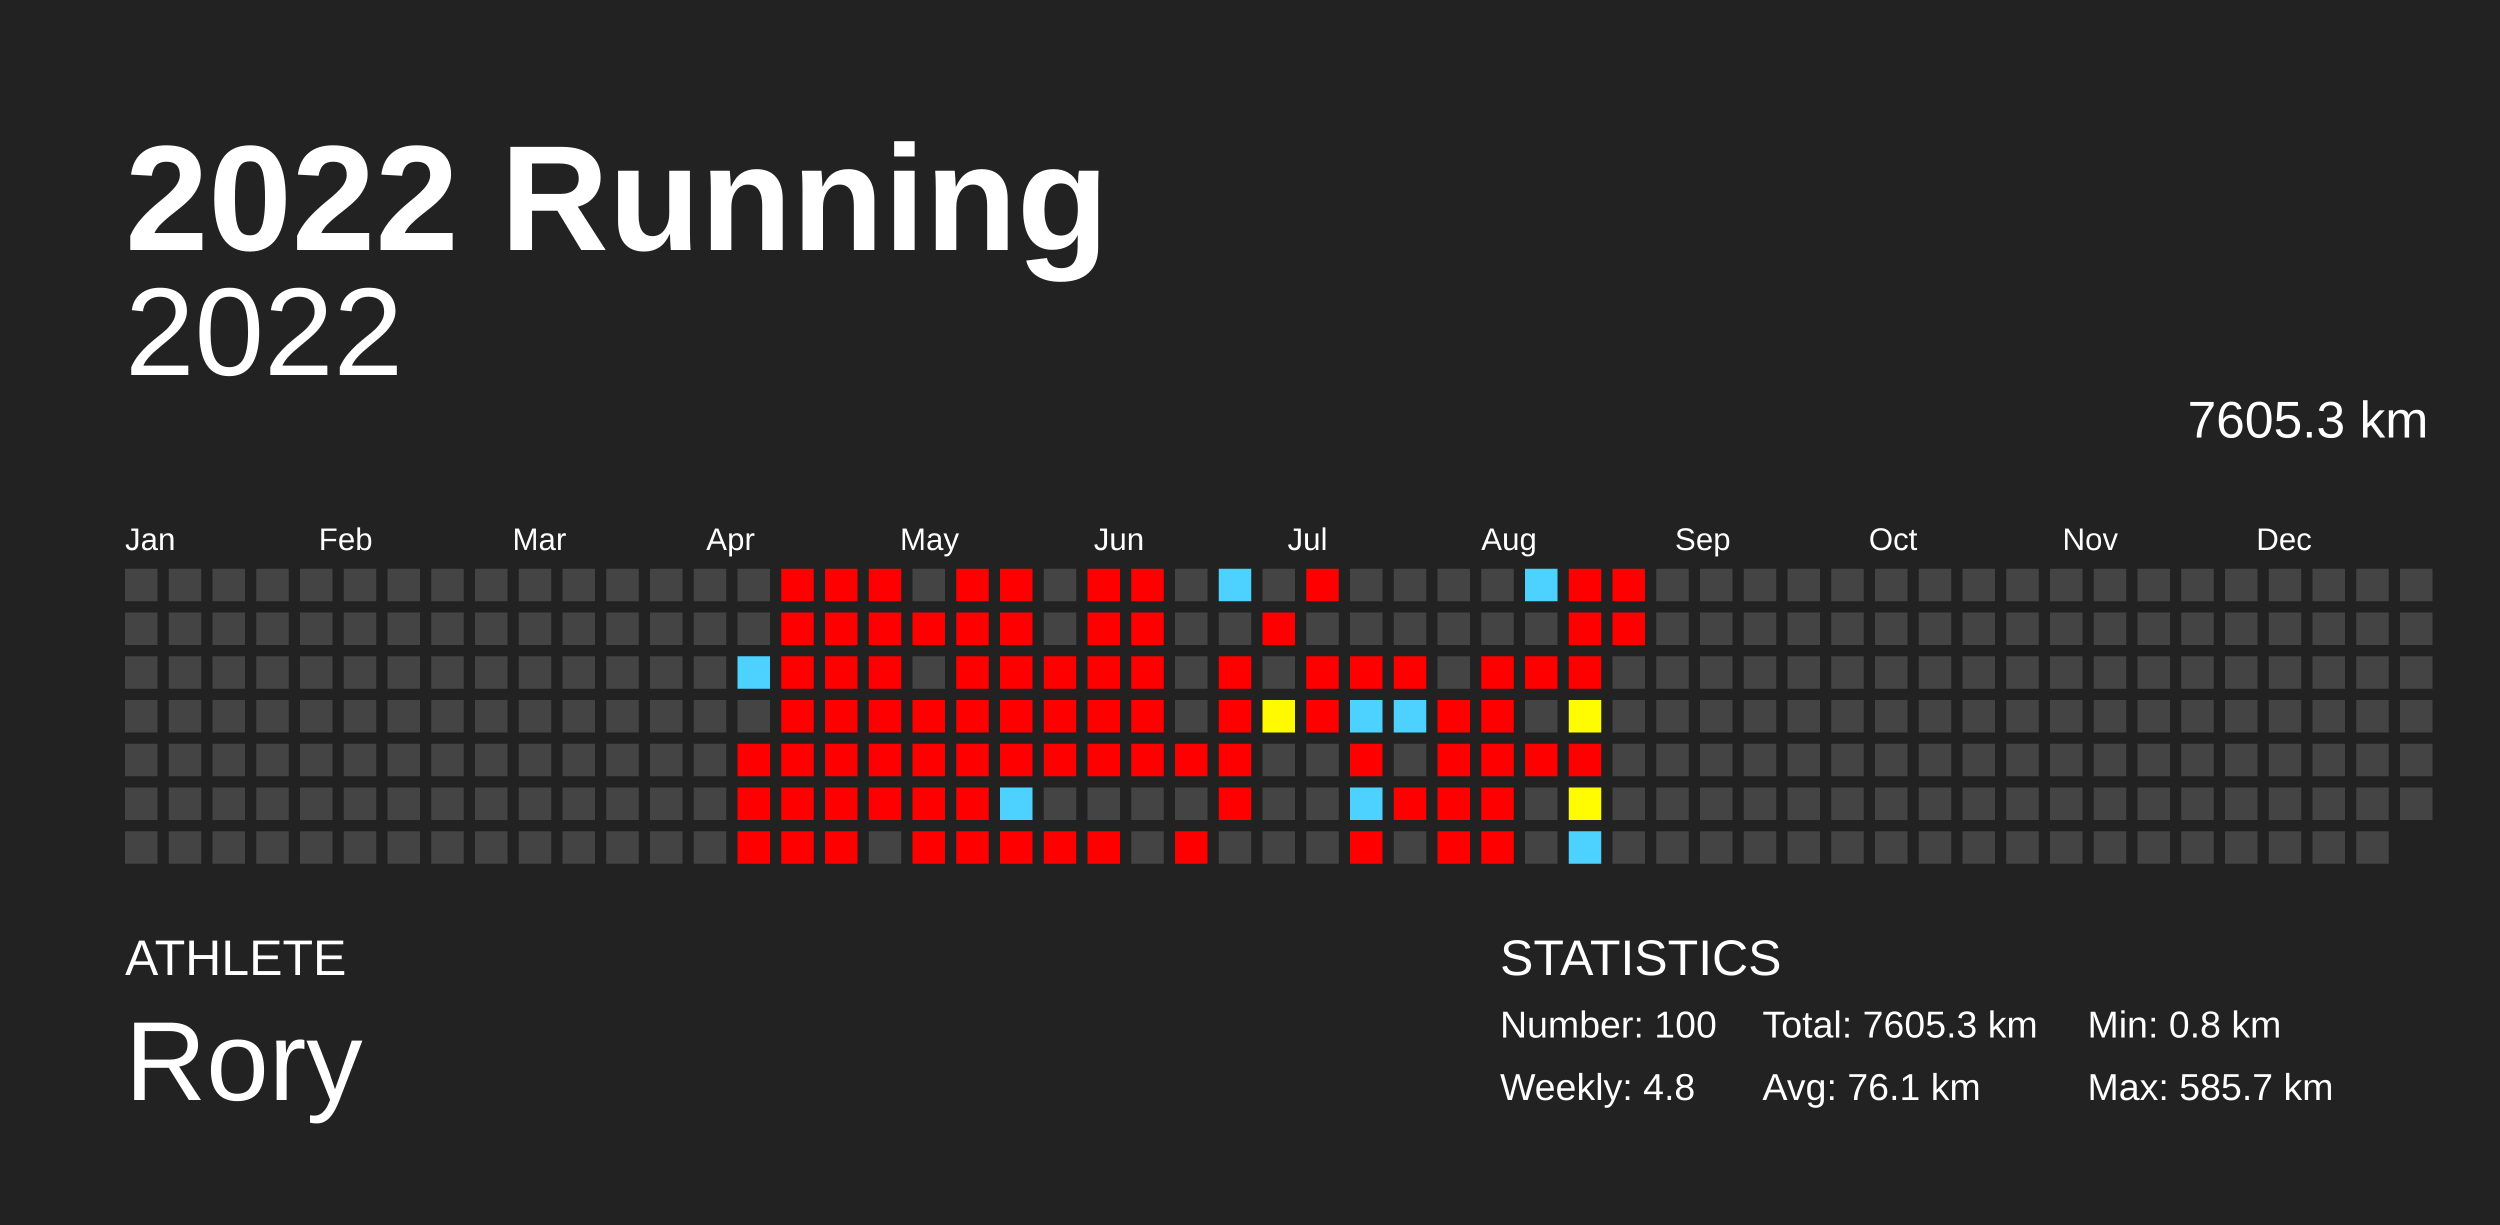
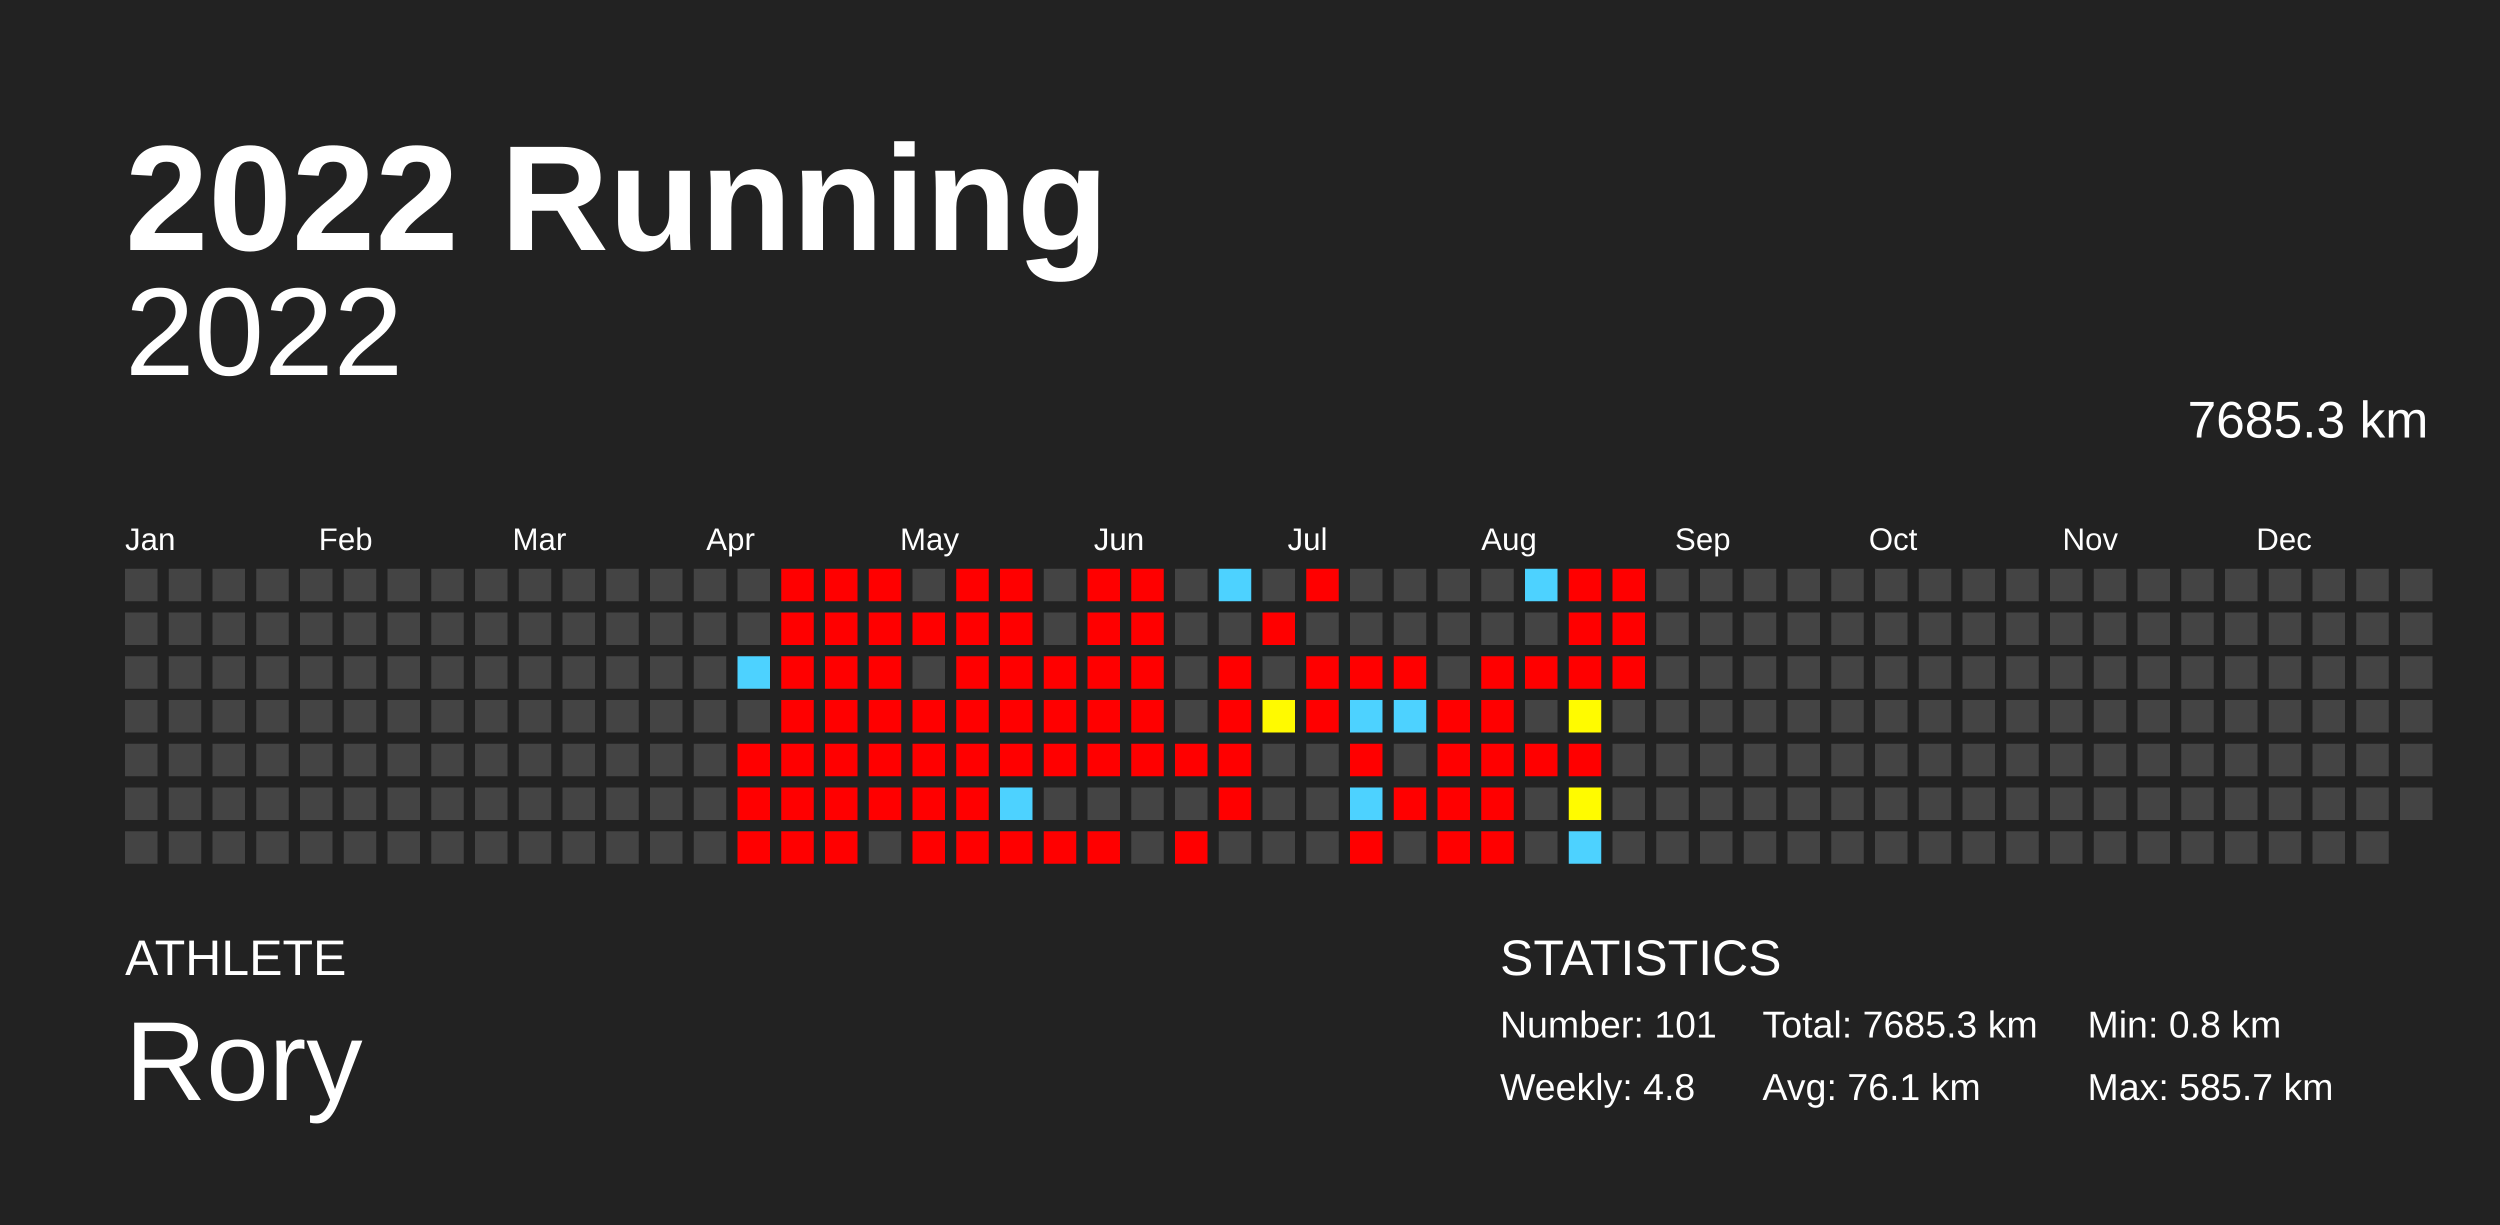
<svg xmlns="http://www.w3.org/2000/svg" baseProfile="full" height="98mm" version="1.1" viewBox="0,0,200,98" width="200mm">
  <defs />
  <rect fill="#222222" height="98" width="200" x="0" y="0" />
  <text fill="#FFFFFF" style="font-size:12px; font-family:Arial; font-weight:bold;" x="10" y="20">2022 Running</text>
  <text fill="#FFFFFF" style="font-size:4px; font-family:Arial" x="10" y="78">ATHLETE</text>
  <text fill="#FFFFFF" style="font-size:9px; font-family:Arial" x="10" y="88">Rory</text>
  <text fill="#FFFFFF" style="font-size:4px; font-family:Arial" x="120" y="78">STATISTICS</text>
-   <text fill="#FFFFFF" style="font-size:3px; font-family:Arial" x="120" y="83">Number: 100</text>
+   <text fill="#FFFFFF" style="font-size:3px; font-family:Arial" x="120" y="83">Number: 101</text>
  <text fill="#FFFFFF" style="font-size:3px; font-family:Arial" x="120" y="88">Weekly: 4.8</text>
-   <text fill="#FFFFFF" style="font-size:3px; font-family:Arial" x="141" y="83">Total: 7605.3 km</text>
+   <text fill="#FFFFFF" style="font-size:3px; font-family:Arial" x="141" y="83">Total: 7685.3 km</text>
  <text fill="#FFFFFF" style="font-size:3px; font-family:Arial" x="141" y="88">Avg: 76.1 km</text>
  <text fill="#FFFFFF" style="font-size:3px; font-family:Arial" x="167" y="83">Min: 0.8 km</text>
  <text fill="#FFFFFF" style="font-size:3px; font-family:Arial" x="167" y="88">Max: 585.7 km</text>
  <text alignment-baseline="hanging" fill="#FFFFFF" style="font-size:10.0px; font-family:Arial;" x="10" y="30">2022</text>
-   <text alignment-baseline="hanging" fill="#FFFFFF" style="font-size:4.125px; font-family:Arial;" x="175" y="35">7605.3 km</text>
+   <text alignment-baseline="hanging" fill="#FFFFFF" style="font-size:4.125px; font-family:Arial;" x="175" y="35">7685.3 km</text>
  <text fill="#FFFFFF" style="font-size:2.5px; font-family:Arial" x="10.0" y="44">Jan</text>
  <text fill="#FFFFFF" style="font-size:2.5px; font-family:Arial" x="25.5" y="44">Feb</text>
  <text fill="#FFFFFF" style="font-size:2.5px; font-family:Arial" x="41.0" y="44">Mar</text>
  <text fill="#FFFFFF" style="font-size:2.5px; font-family:Arial" x="56.5" y="44">Apr</text>
  <text fill="#FFFFFF" style="font-size:2.5px; font-family:Arial" x="72.0" y="44">May</text>
  <text fill="#FFFFFF" style="font-size:2.5px; font-family:Arial" x="87.5" y="44">Jun</text>
  <text fill="#FFFFFF" style="font-size:2.5px; font-family:Arial" x="103.0" y="44">Jul</text>
  <text fill="#FFFFFF" style="font-size:2.5px; font-family:Arial" x="118.5" y="44">Aug</text>
  <text fill="#FFFFFF" style="font-size:2.5px; font-family:Arial" x="134.0" y="44">Sep</text>
  <text fill="#FFFFFF" style="font-size:2.5px; font-family:Arial" x="149.5" y="44">Oct</text>
  <text fill="#FFFFFF" style="font-size:2.5px; font-family:Arial" x="165.0" y="44">Nov</text>
  <text fill="#FFFFFF" style="font-size:2.5px; font-family:Arial" x="180.5" y="44">Dec</text>
  <rect fill="#444444" height="2.6" width="2.6" x="10.0" y="45.5" />
  <rect fill="#444444" height="2.6" width="2.6" x="10.0" y="49.0" />
  <rect fill="#444444" height="2.6" width="2.6" x="10.0" y="52.5" />
  <rect fill="#444444" height="2.6" width="2.6" x="10.0" y="56.0" />
  <rect fill="#444444" height="2.6" width="2.6" x="10.0" y="59.5" />
  <rect fill="#444444" height="2.6" width="2.6" x="10.0" y="63.0" />
  <rect fill="#444444" height="2.6" width="2.6" x="10.0" y="66.5" />
  <rect fill="#444444" height="2.6" width="2.6" x="13.5" y="45.5" />
  <rect fill="#444444" height="2.6" width="2.6" x="13.5" y="49.0" />
  <rect fill="#444444" height="2.6" width="2.6" x="13.5" y="52.5" />
  <rect fill="#444444" height="2.6" width="2.6" x="13.5" y="56.0" />
  <rect fill="#444444" height="2.6" width="2.6" x="13.5" y="59.5" />
  <rect fill="#444444" height="2.6" width="2.6" x="13.5" y="63.0" />
  <rect fill="#444444" height="2.6" width="2.6" x="13.5" y="66.5" />
  <rect fill="#444444" height="2.6" width="2.6" x="17.0" y="45.5" />
  <rect fill="#444444" height="2.6" width="2.6" x="17.0" y="49.0" />
  <rect fill="#444444" height="2.6" width="2.6" x="17.0" y="52.5" />
  <rect fill="#444444" height="2.6" width="2.6" x="17.0" y="56.0" />
  <rect fill="#444444" height="2.6" width="2.6" x="17.0" y="59.5" />
  <rect fill="#444444" height="2.6" width="2.6" x="17.0" y="63.0" />
  <rect fill="#444444" height="2.6" width="2.6" x="17.0" y="66.5" />
  <rect fill="#444444" height="2.6" width="2.6" x="20.5" y="45.5" />
  <rect fill="#444444" height="2.6" width="2.6" x="20.5" y="49.0" />
  <rect fill="#444444" height="2.6" width="2.6" x="20.5" y="52.5" />
  <rect fill="#444444" height="2.6" width="2.6" x="20.5" y="56.0" />
  <rect fill="#444444" height="2.6" width="2.6" x="20.5" y="59.5" />
  <rect fill="#444444" height="2.6" width="2.6" x="20.5" y="63.0" />
  <rect fill="#444444" height="2.6" width="2.6" x="20.5" y="66.5" />
  <rect fill="#444444" height="2.6" width="2.6" x="24.0" y="45.5" />
  <rect fill="#444444" height="2.6" width="2.6" x="24.0" y="49.0" />
  <rect fill="#444444" height="2.6" width="2.6" x="24.0" y="52.5" />
  <rect fill="#444444" height="2.6" width="2.6" x="24.0" y="56.0" />
  <rect fill="#444444" height="2.6" width="2.6" x="24.0" y="59.5" />
  <rect fill="#444444" height="2.6" width="2.6" x="24.0" y="63.0" />
  <rect fill="#444444" height="2.6" width="2.6" x="24.0" y="66.5" />
  <rect fill="#444444" height="2.6" width="2.6" x="27.5" y="45.5" />
  <rect fill="#444444" height="2.6" width="2.6" x="27.5" y="49.0" />
  <rect fill="#444444" height="2.6" width="2.6" x="27.5" y="52.5" />
  <rect fill="#444444" height="2.6" width="2.6" x="27.5" y="56.0" />
  <rect fill="#444444" height="2.6" width="2.6" x="27.5" y="59.5" />
  <rect fill="#444444" height="2.6" width="2.6" x="27.5" y="63.0" />
  <rect fill="#444444" height="2.6" width="2.6" x="27.5" y="66.5" />
  <rect fill="#444444" height="2.6" width="2.6" x="31.0" y="45.5" />
  <rect fill="#444444" height="2.6" width="2.6" x="31.0" y="49.0" />
  <rect fill="#444444" height="2.6" width="2.6" x="31.0" y="52.5" />
  <rect fill="#444444" height="2.6" width="2.6" x="31.0" y="56.0" />
  <rect fill="#444444" height="2.6" width="2.6" x="31.0" y="59.5" />
  <rect fill="#444444" height="2.6" width="2.6" x="31.0" y="63.0" />
  <rect fill="#444444" height="2.6" width="2.6" x="31.0" y="66.5" />
  <rect fill="#444444" height="2.6" width="2.6" x="34.5" y="45.5" />
  <rect fill="#444444" height="2.6" width="2.6" x="34.5" y="49.0" />
  <rect fill="#444444" height="2.6" width="2.6" x="34.5" y="52.5" />
  <rect fill="#444444" height="2.6" width="2.6" x="34.5" y="56.0" />
  <rect fill="#444444" height="2.6" width="2.6" x="34.5" y="59.5" />
  <rect fill="#444444" height="2.6" width="2.6" x="34.5" y="63.0" />
  <rect fill="#444444" height="2.6" width="2.6" x="34.5" y="66.5" />
  <rect fill="#444444" height="2.6" width="2.6" x="38.0" y="45.5" />
  <rect fill="#444444" height="2.6" width="2.6" x="38.0" y="49.0" />
  <rect fill="#444444" height="2.6" width="2.6" x="38.0" y="52.5" />
  <rect fill="#444444" height="2.6" width="2.6" x="38.0" y="56.0" />
  <rect fill="#444444" height="2.6" width="2.6" x="38.0" y="59.5" />
  <rect fill="#444444" height="2.6" width="2.6" x="38.0" y="63.0" />
  <rect fill="#444444" height="2.6" width="2.6" x="38.0" y="66.5" />
  <rect fill="#444444" height="2.6" width="2.6" x="41.5" y="45.5" />
  <rect fill="#444444" height="2.6" width="2.6" x="41.5" y="49.0" />
  <rect fill="#444444" height="2.6" width="2.6" x="41.5" y="52.5" />
  <rect fill="#444444" height="2.6" width="2.6" x="41.5" y="56.0" />
  <rect fill="#444444" height="2.6" width="2.6" x="41.5" y="59.5" />
  <rect fill="#444444" height="2.6" width="2.6" x="41.5" y="63.0" />
  <rect fill="#444444" height="2.6" width="2.6" x="41.5" y="66.5" />
  <rect fill="#444444" height="2.6" width="2.6" x="45.0" y="45.5" />
  <rect fill="#444444" height="2.6" width="2.6" x="45.0" y="49.0" />
  <rect fill="#444444" height="2.6" width="2.6" x="45.0" y="52.5" />
  <rect fill="#444444" height="2.6" width="2.6" x="45.0" y="56.0" />
  <rect fill="#444444" height="2.6" width="2.6" x="45.0" y="59.5" />
  <rect fill="#444444" height="2.6" width="2.6" x="45.0" y="63.0" />
  <rect fill="#444444" height="2.6" width="2.6" x="45.0" y="66.5" />
  <rect fill="#444444" height="2.6" width="2.6" x="48.5" y="45.5" />
  <rect fill="#444444" height="2.6" width="2.6" x="48.5" y="49.0" />
  <rect fill="#444444" height="2.6" width="2.6" x="48.5" y="52.5" />
  <rect fill="#444444" height="2.6" width="2.6" x="48.5" y="56.0" />
  <rect fill="#444444" height="2.6" width="2.6" x="48.5" y="59.5" />
  <rect fill="#444444" height="2.6" width="2.6" x="48.5" y="63.0" />
  <rect fill="#444444" height="2.6" width="2.6" x="48.5" y="66.5" />
  <rect fill="#444444" height="2.6" width="2.6" x="52.0" y="45.5" />
  <rect fill="#444444" height="2.6" width="2.6" x="52.0" y="49.0" />
  <rect fill="#444444" height="2.6" width="2.6" x="52.0" y="52.5" />
  <rect fill="#444444" height="2.6" width="2.6" x="52.0" y="56.0" />
  <rect fill="#444444" height="2.6" width="2.6" x="52.0" y="59.5" />
  <rect fill="#444444" height="2.6" width="2.6" x="52.0" y="63.0" />
  <rect fill="#444444" height="2.6" width="2.6" x="52.0" y="66.5" />
  <rect fill="#444444" height="2.6" width="2.6" x="55.5" y="45.5" />
  <rect fill="#444444" height="2.6" width="2.6" x="55.5" y="49.0" />
  <rect fill="#444444" height="2.6" width="2.6" x="55.5" y="52.5" />
  <rect fill="#444444" height="2.6" width="2.6" x="55.5" y="56.0" />
  <rect fill="#444444" height="2.6" width="2.6" x="55.5" y="59.5" />
  <rect fill="#444444" height="2.6" width="2.6" x="55.5" y="63.0" />
  <rect fill="#444444" height="2.6" width="2.6" x="55.5" y="66.5" />
  <rect fill="#444444" height="2.6" width="2.6" x="59.0" y="45.5" />
  <rect fill="#444444" height="2.6" width="2.6" x="59.0" y="49.0" />
  <rect fill="#4dd2ff" height="2.6" width="2.6" x="59.0" y="52.5" />
  <rect fill="#444444" height="2.6" width="2.6" x="59.0" y="56.0" />
  <rect fill="red" height="2.6" width="2.6" x="59.0" y="59.5" />
  <rect fill="red" height="2.6" width="2.6" x="59.0" y="63.0" />
  <rect fill="red" height="2.6" width="2.6" x="59.0" y="66.5" />
  <rect fill="red" height="2.6" width="2.6" x="62.5" y="45.5" />
  <rect fill="red" height="2.6" width="2.6" x="62.5" y="49.0" />
  <rect fill="red" height="2.6" width="2.6" x="62.5" y="52.5" />
  <rect fill="red" height="2.6" width="2.6" x="62.5" y="56.0" />
  <rect fill="red" height="2.6" width="2.6" x="62.5" y="59.5" />
  <rect fill="red" height="2.6" width="2.6" x="62.5" y="63.0" />
  <rect fill="red" height="2.6" width="2.6" x="62.5" y="66.5" />
  <rect fill="red" height="2.6" width="2.6" x="66.0" y="45.5" />
  <rect fill="red" height="2.6" width="2.6" x="66.0" y="49.0" />
  <rect fill="red" height="2.6" width="2.6" x="66.0" y="52.5" />
  <rect fill="red" height="2.6" width="2.6" x="66.0" y="56.0" />
  <rect fill="red" height="2.6" width="2.6" x="66.0" y="59.5" />
  <rect fill="red" height="2.6" width="2.6" x="66.0" y="63.0" />
  <rect fill="red" height="2.6" width="2.6" x="66.0" y="66.5" />
  <rect fill="red" height="2.6" width="2.6" x="69.5" y="45.5" />
  <rect fill="red" height="2.6" width="2.6" x="69.5" y="49.0" />
  <rect fill="red" height="2.6" width="2.6" x="69.5" y="52.5" />
  <rect fill="red" height="2.6" width="2.6" x="69.5" y="56.0" />
  <rect fill="red" height="2.6" width="2.6" x="69.5" y="59.5" />
  <rect fill="red" height="2.6" width="2.6" x="69.5" y="63.0" />
  <rect fill="#444444" height="2.6" width="2.6" x="69.5" y="66.5" />
  <rect fill="#444444" height="2.6" width="2.6" x="73.0" y="45.5" />
  <rect fill="red" height="2.6" width="2.6" x="73.0" y="49.0" />
  <rect fill="#444444" height="2.6" width="2.6" x="73.0" y="52.5" />
  <rect fill="red" height="2.6" width="2.6" x="73.0" y="56.0" />
  <rect fill="red" height="2.6" width="2.6" x="73.0" y="59.5" />
  <rect fill="red" height="2.6" width="2.6" x="73.0" y="63.0" />
  <rect fill="red" height="2.6" width="2.6" x="73.0" y="66.5" />
  <rect fill="red" height="2.6" width="2.6" x="76.5" y="45.5" />
  <rect fill="red" height="2.6" width="2.6" x="76.5" y="49.0" />
  <rect fill="red" height="2.6" width="2.6" x="76.5" y="52.5" />
  <rect fill="red" height="2.6" width="2.6" x="76.5" y="56.0" />
  <rect fill="red" height="2.6" width="2.6" x="76.5" y="59.5" />
  <rect fill="red" height="2.6" width="2.6" x="76.5" y="63.0" />
  <rect fill="red" height="2.6" width="2.6" x="76.5" y="66.5" />
  <rect fill="red" height="2.6" width="2.6" x="80.0" y="45.5" />
  <rect fill="red" height="2.6" width="2.6" x="80.0" y="49.0" />
  <rect fill="red" height="2.6" width="2.6" x="80.0" y="52.5" />
  <rect fill="red" height="2.6" width="2.6" x="80.0" y="56.0" />
  <rect fill="red" height="2.6" width="2.6" x="80.0" y="59.5" />
  <rect fill="#4dd2ff" height="2.6" width="2.6" x="80.0" y="63.0" />
  <rect fill="red" height="2.6" width="2.6" x="80.0" y="66.5" />
  <rect fill="#444444" height="2.6" width="2.6" x="83.5" y="45.5" />
  <rect fill="#444444" height="2.6" width="2.6" x="83.5" y="49.0" />
  <rect fill="red" height="2.6" width="2.6" x="83.5" y="52.5" />
  <rect fill="red" height="2.6" width="2.6" x="83.5" y="56.0" />
  <rect fill="red" height="2.6" width="2.6" x="83.5" y="59.5" />
  <rect fill="#444444" height="2.6" width="2.6" x="83.5" y="63.0" />
  <rect fill="red" height="2.6" width="2.6" x="83.5" y="66.5" />
  <rect fill="red" height="2.6" width="2.6" x="87.0" y="45.5" />
  <rect fill="red" height="2.6" width="2.6" x="87.0" y="49.0" />
  <rect fill="red" height="2.6" width="2.6" x="87.0" y="52.5" />
  <rect fill="red" height="2.6" width="2.6" x="87.0" y="56.0" />
  <rect fill="red" height="2.6" width="2.6" x="87.0" y="59.5" />
  <rect fill="#444444" height="2.6" width="2.6" x="87.0" y="63.0" />
  <rect fill="red" height="2.6" width="2.6" x="87.0" y="66.5" />
  <rect fill="red" height="2.6" width="2.6" x="90.5" y="45.5" />
  <rect fill="red" height="2.6" width="2.6" x="90.5" y="49.0" />
  <rect fill="red" height="2.6" width="2.6" x="90.5" y="52.5" />
  <rect fill="red" height="2.6" width="2.6" x="90.5" y="56.0" />
  <rect fill="red" height="2.6" width="2.6" x="90.5" y="59.5" />
  <rect fill="#444444" height="2.6" width="2.6" x="90.5" y="63.0" />
  <rect fill="#444444" height="2.6" width="2.6" x="90.5" y="66.5" />
  <rect fill="#444444" height="2.6" width="2.6" x="94.0" y="45.5" />
  <rect fill="#444444" height="2.6" width="2.6" x="94.0" y="49.0" />
  <rect fill="#444444" height="2.6" width="2.6" x="94.0" y="52.5" />
  <rect fill="#444444" height="2.6" width="2.6" x="94.0" y="56.0" />
  <rect fill="red" height="2.6" width="2.6" x="94.0" y="59.5" />
  <rect fill="#444444" height="2.6" width="2.6" x="94.0" y="63.0" />
  <rect fill="red" height="2.6" width="2.6" x="94.0" y="66.5" />
  <rect fill="#4dd2ff" height="2.6" width="2.6" x="97.5" y="45.5" />
  <rect fill="#444444" height="2.6" width="2.6" x="97.5" y="49.0" />
  <rect fill="red" height="2.6" width="2.6" x="97.5" y="52.5" />
  <rect fill="red" height="2.6" width="2.6" x="97.5" y="56.0" />
  <rect fill="red" height="2.6" width="2.6" x="97.5" y="59.5" />
  <rect fill="red" height="2.6" width="2.6" x="97.5" y="63.0" />
  <rect fill="#444444" height="2.6" width="2.6" x="97.5" y="66.5" />
  <rect fill="#444444" height="2.6" width="2.6" x="101.0" y="45.5" />
  <rect fill="red" height="2.6" width="2.6" x="101.0" y="49.0" />
  <rect fill="#444444" height="2.6" width="2.6" x="101.0" y="52.5" />
  <rect fill="#fffa00" height="2.6" width="2.6" x="101.0" y="56.0" />
  <rect fill="#444444" height="2.6" width="2.6" x="101.0" y="59.5" />
  <rect fill="#444444" height="2.6" width="2.6" x="101.0" y="63.0" />
  <rect fill="#444444" height="2.6" width="2.6" x="101.0" y="66.5" />
  <rect fill="red" height="2.6" width="2.6" x="104.5" y="45.5" />
  <rect fill="#444444" height="2.6" width="2.6" x="104.5" y="49.0" />
  <rect fill="red" height="2.6" width="2.6" x="104.5" y="52.5" />
  <rect fill="red" height="2.6" width="2.6" x="104.5" y="56.0" />
  <rect fill="#444444" height="2.6" width="2.6" x="104.5" y="59.5" />
  <rect fill="#444444" height="2.6" width="2.6" x="104.5" y="63.0" />
  <rect fill="#444444" height="2.6" width="2.6" x="104.5" y="66.5" />
  <rect fill="#444444" height="2.6" width="2.6" x="108.0" y="45.5" />
  <rect fill="#444444" height="2.6" width="2.6" x="108.0" y="49.0" />
  <rect fill="red" height="2.6" width="2.6" x="108.0" y="52.5" />
  <rect fill="#4dd2ff" height="2.6" width="2.6" x="108.0" y="56.0" />
  <rect fill="red" height="2.6" width="2.6" x="108.0" y="59.5" />
  <rect fill="#4dd2ff" height="2.6" width="2.6" x="108.0" y="63.0" />
  <rect fill="red" height="2.6" width="2.6" x="108.0" y="66.5" />
  <rect fill="#444444" height="2.6" width="2.6" x="111.5" y="45.5" />
  <rect fill="#444444" height="2.6" width="2.6" x="111.5" y="49.0" />
  <rect fill="red" height="2.6" width="2.6" x="111.5" y="52.5" />
  <rect fill="#4dd2ff" height="2.6" width="2.6" x="111.5" y="56.0" />
  <rect fill="#444444" height="2.6" width="2.6" x="111.5" y="59.5" />
  <rect fill="red" height="2.6" width="2.6" x="111.5" y="63.0" />
  <rect fill="#444444" height="2.6" width="2.6" x="111.5" y="66.5" />
  <rect fill="#444444" height="2.6" width="2.6" x="115.0" y="45.5" />
  <rect fill="#444444" height="2.6" width="2.6" x="115.0" y="49.0" />
  <rect fill="#444444" height="2.6" width="2.6" x="115.0" y="52.5" />
  <rect fill="red" height="2.6" width="2.6" x="115.0" y="56.0" />
  <rect fill="red" height="2.6" width="2.6" x="115.0" y="59.5" />
  <rect fill="red" height="2.6" width="2.6" x="115.0" y="63.0" />
  <rect fill="red" height="2.6" width="2.6" x="115.0" y="66.5" />
  <rect fill="#444444" height="2.6" width="2.6" x="118.5" y="45.5" />
  <rect fill="#444444" height="2.6" width="2.6" x="118.5" y="49.0" />
  <rect fill="red" height="2.6" width="2.6" x="118.5" y="52.5" />
  <rect fill="red" height="2.6" width="2.6" x="118.5" y="56.0" />
  <rect fill="red" height="2.6" width="2.6" x="118.5" y="59.5" />
  <rect fill="red" height="2.6" width="2.6" x="118.5" y="63.0" />
  <rect fill="red" height="2.6" width="2.6" x="118.5" y="66.5" />
  <rect fill="#4dd2ff" height="2.6" width="2.6" x="122.0" y="45.5" />
  <rect fill="#444444" height="2.6" width="2.6" x="122.0" y="49.0" />
  <rect fill="red" height="2.6" width="2.6" x="122.0" y="52.5" />
  <rect fill="#444444" height="2.6" width="2.6" x="122.0" y="56.0" />
  <rect fill="red" height="2.6" width="2.6" x="122.0" y="59.5" />
  <rect fill="#444444" height="2.6" width="2.6" x="122.0" y="63.0" />
  <rect fill="#444444" height="2.6" width="2.6" x="122.0" y="66.5" />
  <rect fill="red" height="2.6" width="2.6" x="125.5" y="45.5" />
  <rect fill="red" height="2.6" width="2.6" x="125.5" y="49.0" />
  <rect fill="red" height="2.6" width="2.6" x="125.5" y="52.5" />
  <rect fill="#fffb00" height="2.6" width="2.6" x="125.5" y="56.0" />
  <rect fill="red" height="2.6" width="2.6" x="125.5" y="59.5" />
  <rect fill="#fffb00" height="2.6" width="2.6" x="125.5" y="63.0" />
  <rect fill="#4dd2ff" height="2.6" width="2.6" x="125.5" y="66.5" />
  <rect fill="red" height="2.6" width="2.6" x="129.0" y="45.5" />
  <rect fill="red" height="2.6" width="2.6" x="129.0" y="49.0" />
-   <rect fill="#444444" height="2.6" width="2.6" x="129.0" y="52.5" />
+   <rect fill="red" height="2.6" width="2.6" x="129.0" y="52.5" />
  <rect fill="#444444" height="2.6" width="2.6" x="129.0" y="56.0" />
  <rect fill="#444444" height="2.6" width="2.6" x="129.0" y="59.5" />
  <rect fill="#444444" height="2.6" width="2.6" x="129.0" y="63.0" />
  <rect fill="#444444" height="2.6" width="2.6" x="129.0" y="66.5" />
  <rect fill="#444444" height="2.6" width="2.6" x="132.5" y="45.5" />
  <rect fill="#444444" height="2.6" width="2.6" x="132.5" y="49.0" />
  <rect fill="#444444" height="2.6" width="2.6" x="132.5" y="52.5" />
  <rect fill="#444444" height="2.6" width="2.6" x="132.5" y="56.0" />
  <rect fill="#444444" height="2.6" width="2.6" x="132.5" y="59.5" />
  <rect fill="#444444" height="2.6" width="2.6" x="132.5" y="63.0" />
  <rect fill="#444444" height="2.6" width="2.6" x="132.5" y="66.5" />
  <rect fill="#444444" height="2.6" width="2.6" x="136.0" y="45.5" />
  <rect fill="#444444" height="2.6" width="2.6" x="136.0" y="49.0" />
  <rect fill="#444444" height="2.6" width="2.6" x="136.0" y="52.5" />
  <rect fill="#444444" height="2.6" width="2.6" x="136.0" y="56.0" />
  <rect fill="#444444" height="2.6" width="2.6" x="136.0" y="59.5" />
  <rect fill="#444444" height="2.6" width="2.6" x="136.0" y="63.0" />
  <rect fill="#444444" height="2.6" width="2.6" x="136.0" y="66.5" />
  <rect fill="#444444" height="2.6" width="2.6" x="139.5" y="45.5" />
  <rect fill="#444444" height="2.6" width="2.6" x="139.5" y="49.0" />
  <rect fill="#444444" height="2.6" width="2.6" x="139.5" y="52.5" />
  <rect fill="#444444" height="2.6" width="2.6" x="139.5" y="56.0" />
  <rect fill="#444444" height="2.6" width="2.6" x="139.5" y="59.5" />
  <rect fill="#444444" height="2.6" width="2.6" x="139.5" y="63.0" />
  <rect fill="#444444" height="2.6" width="2.6" x="139.5" y="66.5" />
  <rect fill="#444444" height="2.6" width="2.6" x="143.0" y="45.5" />
  <rect fill="#444444" height="2.6" width="2.6" x="143.0" y="49.0" />
  <rect fill="#444444" height="2.6" width="2.6" x="143.0" y="52.5" />
  <rect fill="#444444" height="2.6" width="2.6" x="143.0" y="56.0" />
  <rect fill="#444444" height="2.6" width="2.6" x="143.0" y="59.5" />
  <rect fill="#444444" height="2.6" width="2.6" x="143.0" y="63.0" />
  <rect fill="#444444" height="2.6" width="2.6" x="143.0" y="66.5" />
  <rect fill="#444444" height="2.6" width="2.6" x="146.5" y="45.5" />
  <rect fill="#444444" height="2.6" width="2.6" x="146.5" y="49.0" />
  <rect fill="#444444" height="2.6" width="2.6" x="146.5" y="52.5" />
  <rect fill="#444444" height="2.6" width="2.6" x="146.5" y="56.0" />
  <rect fill="#444444" height="2.6" width="2.6" x="146.5" y="59.5" />
  <rect fill="#444444" height="2.6" width="2.6" x="146.5" y="63.0" />
  <rect fill="#444444" height="2.6" width="2.6" x="146.5" y="66.5" />
  <rect fill="#444444" height="2.6" width="2.6" x="150.0" y="45.5" />
  <rect fill="#444444" height="2.6" width="2.6" x="150.0" y="49.0" />
  <rect fill="#444444" height="2.6" width="2.6" x="150.0" y="52.5" />
  <rect fill="#444444" height="2.6" width="2.6" x="150.0" y="56.0" />
  <rect fill="#444444" height="2.6" width="2.6" x="150.0" y="59.5" />
  <rect fill="#444444" height="2.6" width="2.6" x="150.0" y="63.0" />
  <rect fill="#444444" height="2.6" width="2.6" x="150.0" y="66.5" />
  <rect fill="#444444" height="2.6" width="2.6" x="153.5" y="45.5" />
  <rect fill="#444444" height="2.6" width="2.6" x="153.5" y="49.0" />
  <rect fill="#444444" height="2.6" width="2.6" x="153.5" y="52.5" />
  <rect fill="#444444" height="2.6" width="2.6" x="153.5" y="56.0" />
  <rect fill="#444444" height="2.6" width="2.6" x="153.5" y="59.5" />
  <rect fill="#444444" height="2.6" width="2.6" x="153.5" y="63.0" />
  <rect fill="#444444" height="2.6" width="2.6" x="153.5" y="66.5" />
  <rect fill="#444444" height="2.6" width="2.6" x="157.0" y="45.5" />
  <rect fill="#444444" height="2.6" width="2.6" x="157.0" y="49.0" />
  <rect fill="#444444" height="2.6" width="2.6" x="157.0" y="52.5" />
  <rect fill="#444444" height="2.6" width="2.6" x="157.0" y="56.0" />
  <rect fill="#444444" height="2.6" width="2.6" x="157.0" y="59.5" />
  <rect fill="#444444" height="2.6" width="2.6" x="157.0" y="63.0" />
  <rect fill="#444444" height="2.6" width="2.6" x="157.0" y="66.5" />
  <rect fill="#444444" height="2.6" width="2.6" x="160.5" y="45.5" />
  <rect fill="#444444" height="2.6" width="2.6" x="160.5" y="49.0" />
  <rect fill="#444444" height="2.6" width="2.6" x="160.5" y="52.5" />
  <rect fill="#444444" height="2.6" width="2.6" x="160.5" y="56.0" />
  <rect fill="#444444" height="2.6" width="2.6" x="160.5" y="59.5" />
  <rect fill="#444444" height="2.6" width="2.6" x="160.5" y="63.0" />
  <rect fill="#444444" height="2.6" width="2.6" x="160.5" y="66.5" />
  <rect fill="#444444" height="2.6" width="2.6" x="164.0" y="45.5" />
  <rect fill="#444444" height="2.6" width="2.6" x="164.0" y="49.0" />
  <rect fill="#444444" height="2.6" width="2.6" x="164.0" y="52.5" />
  <rect fill="#444444" height="2.6" width="2.6" x="164.0" y="56.0" />
  <rect fill="#444444" height="2.6" width="2.6" x="164.0" y="59.5" />
  <rect fill="#444444" height="2.6" width="2.6" x="164.0" y="63.0" />
  <rect fill="#444444" height="2.6" width="2.6" x="164.0" y="66.5" />
  <rect fill="#444444" height="2.6" width="2.6" x="167.5" y="45.5" />
  <rect fill="#444444" height="2.6" width="2.6" x="167.5" y="49.0" />
  <rect fill="#444444" height="2.6" width="2.6" x="167.5" y="52.5" />
  <rect fill="#444444" height="2.6" width="2.6" x="167.5" y="56.0" />
  <rect fill="#444444" height="2.6" width="2.6" x="167.5" y="59.5" />
  <rect fill="#444444" height="2.6" width="2.6" x="167.5" y="63.0" />
  <rect fill="#444444" height="2.6" width="2.6" x="167.5" y="66.5" />
  <rect fill="#444444" height="2.6" width="2.6" x="171.0" y="45.5" />
  <rect fill="#444444" height="2.6" width="2.6" x="171.0" y="49.0" />
  <rect fill="#444444" height="2.6" width="2.6" x="171.0" y="52.5" />
  <rect fill="#444444" height="2.6" width="2.6" x="171.0" y="56.0" />
  <rect fill="#444444" height="2.6" width="2.6" x="171.0" y="59.5" />
  <rect fill="#444444" height="2.6" width="2.6" x="171.0" y="63.0" />
  <rect fill="#444444" height="2.6" width="2.6" x="171.0" y="66.5" />
  <rect fill="#444444" height="2.6" width="2.6" x="174.5" y="45.5" />
  <rect fill="#444444" height="2.6" width="2.6" x="174.5" y="49.0" />
  <rect fill="#444444" height="2.6" width="2.6" x="174.5" y="52.5" />
  <rect fill="#444444" height="2.6" width="2.6" x="174.5" y="56.0" />
  <rect fill="#444444" height="2.6" width="2.6" x="174.5" y="59.5" />
  <rect fill="#444444" height="2.6" width="2.6" x="174.5" y="63.0" />
  <rect fill="#444444" height="2.6" width="2.6" x="174.5" y="66.5" />
  <rect fill="#444444" height="2.6" width="2.6" x="178.0" y="45.5" />
  <rect fill="#444444" height="2.6" width="2.6" x="178.0" y="49.0" />
  <rect fill="#444444" height="2.6" width="2.6" x="178.0" y="52.5" />
  <rect fill="#444444" height="2.6" width="2.6" x="178.0" y="56.0" />
  <rect fill="#444444" height="2.6" width="2.6" x="178.0" y="59.5" />
  <rect fill="#444444" height="2.6" width="2.6" x="178.0" y="63.0" />
  <rect fill="#444444" height="2.6" width="2.6" x="178.0" y="66.5" />
  <rect fill="#444444" height="2.6" width="2.6" x="181.5" y="45.5" />
  <rect fill="#444444" height="2.6" width="2.6" x="181.5" y="49.0" />
  <rect fill="#444444" height="2.6" width="2.6" x="181.5" y="52.5" />
  <rect fill="#444444" height="2.6" width="2.6" x="181.5" y="56.0" />
  <rect fill="#444444" height="2.6" width="2.6" x="181.5" y="59.5" />
  <rect fill="#444444" height="2.6" width="2.6" x="181.5" y="63.0" />
  <rect fill="#444444" height="2.6" width="2.6" x="181.5" y="66.5" />
  <rect fill="#444444" height="2.6" width="2.6" x="185.0" y="45.5" />
  <rect fill="#444444" height="2.6" width="2.6" x="185.0" y="49.0" />
  <rect fill="#444444" height="2.6" width="2.6" x="185.0" y="52.5" />
  <rect fill="#444444" height="2.6" width="2.6" x="185.0" y="56.0" />
  <rect fill="#444444" height="2.6" width="2.6" x="185.0" y="59.5" />
  <rect fill="#444444" height="2.6" width="2.6" x="185.0" y="63.0" />
  <rect fill="#444444" height="2.6" width="2.6" x="185.0" y="66.5" />
  <rect fill="#444444" height="2.6" width="2.6" x="188.5" y="45.5" />
  <rect fill="#444444" height="2.6" width="2.6" x="188.5" y="49.0" />
  <rect fill="#444444" height="2.6" width="2.6" x="188.5" y="52.5" />
  <rect fill="#444444" height="2.6" width="2.6" x="188.5" y="56.0" />
  <rect fill="#444444" height="2.6" width="2.6" x="188.5" y="59.5" />
  <rect fill="#444444" height="2.6" width="2.6" x="188.5" y="63.0" />
  <rect fill="#444444" height="2.6" width="2.6" x="188.5" y="66.5" />
  <rect fill="#444444" height="2.6" width="2.6" x="192.0" y="45.5" />
  <rect fill="#444444" height="2.6" width="2.6" x="192.0" y="49.0" />
  <rect fill="#444444" height="2.6" width="2.6" x="192.0" y="52.5" />
  <rect fill="#444444" height="2.6" width="2.6" x="192.0" y="56.0" />
  <rect fill="#444444" height="2.6" width="2.6" x="192.0" y="59.5" />
  <rect fill="#444444" height="2.6" width="2.6" x="192.0" y="63.0" />
</svg>
